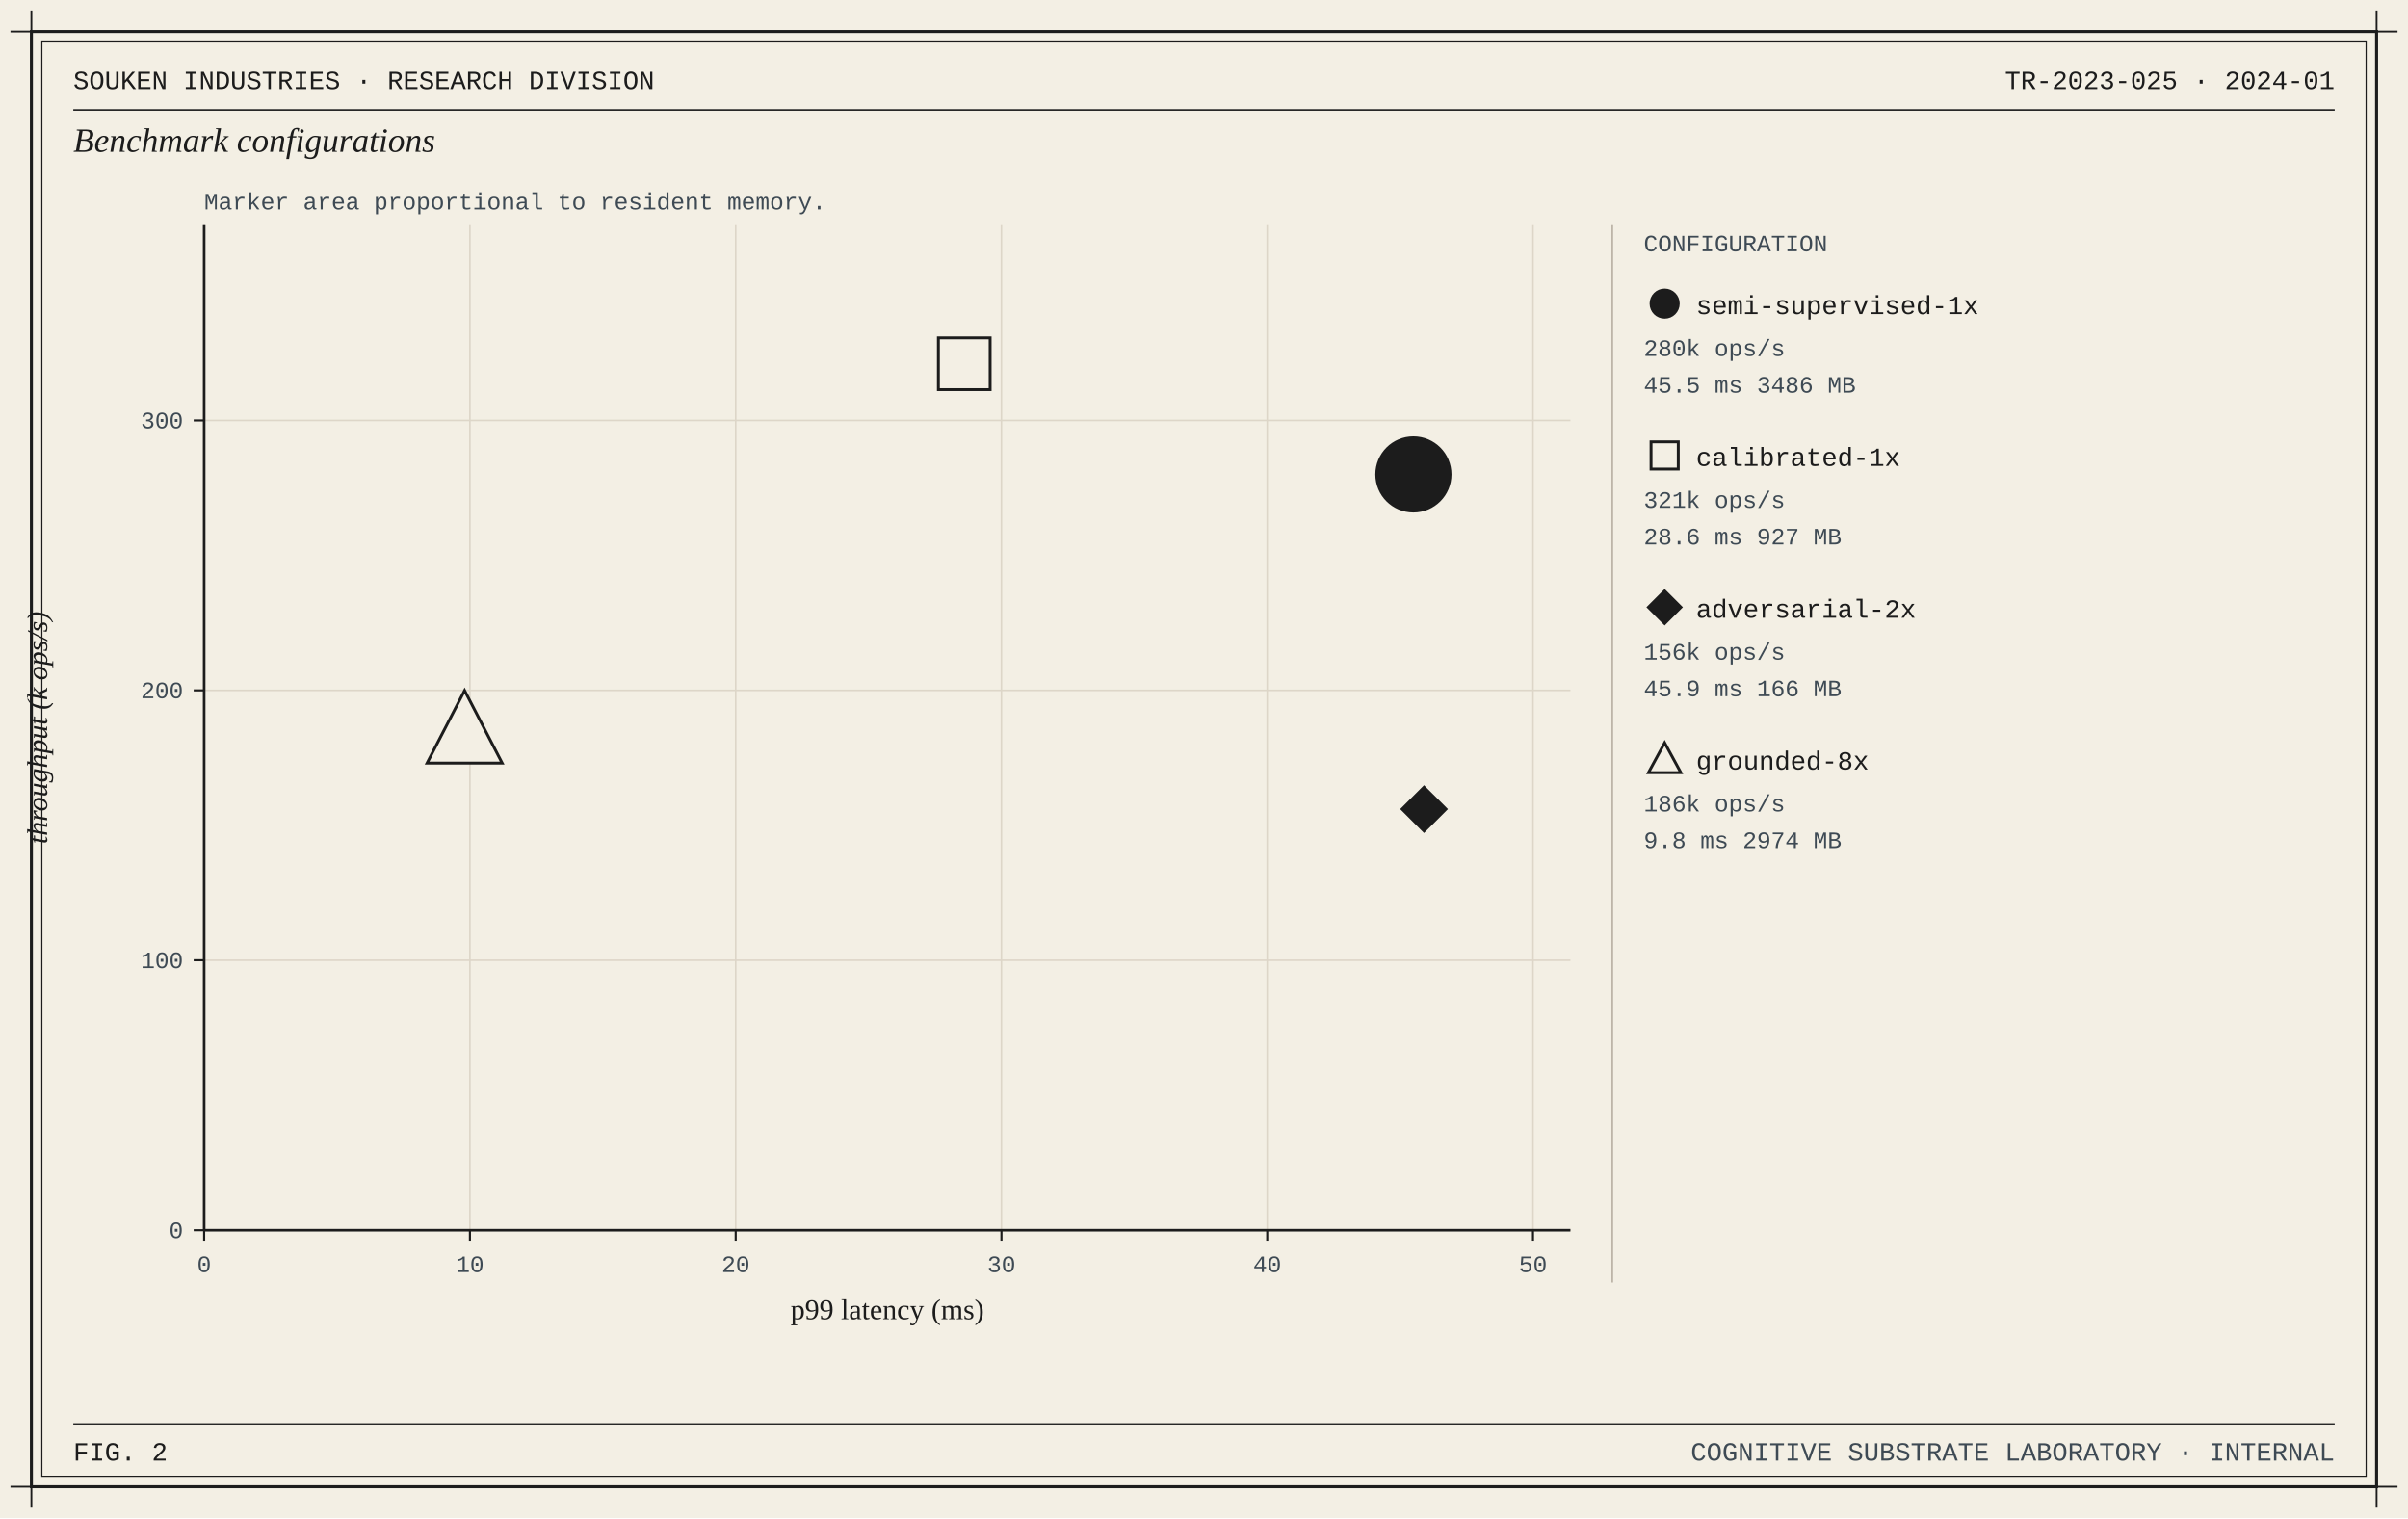
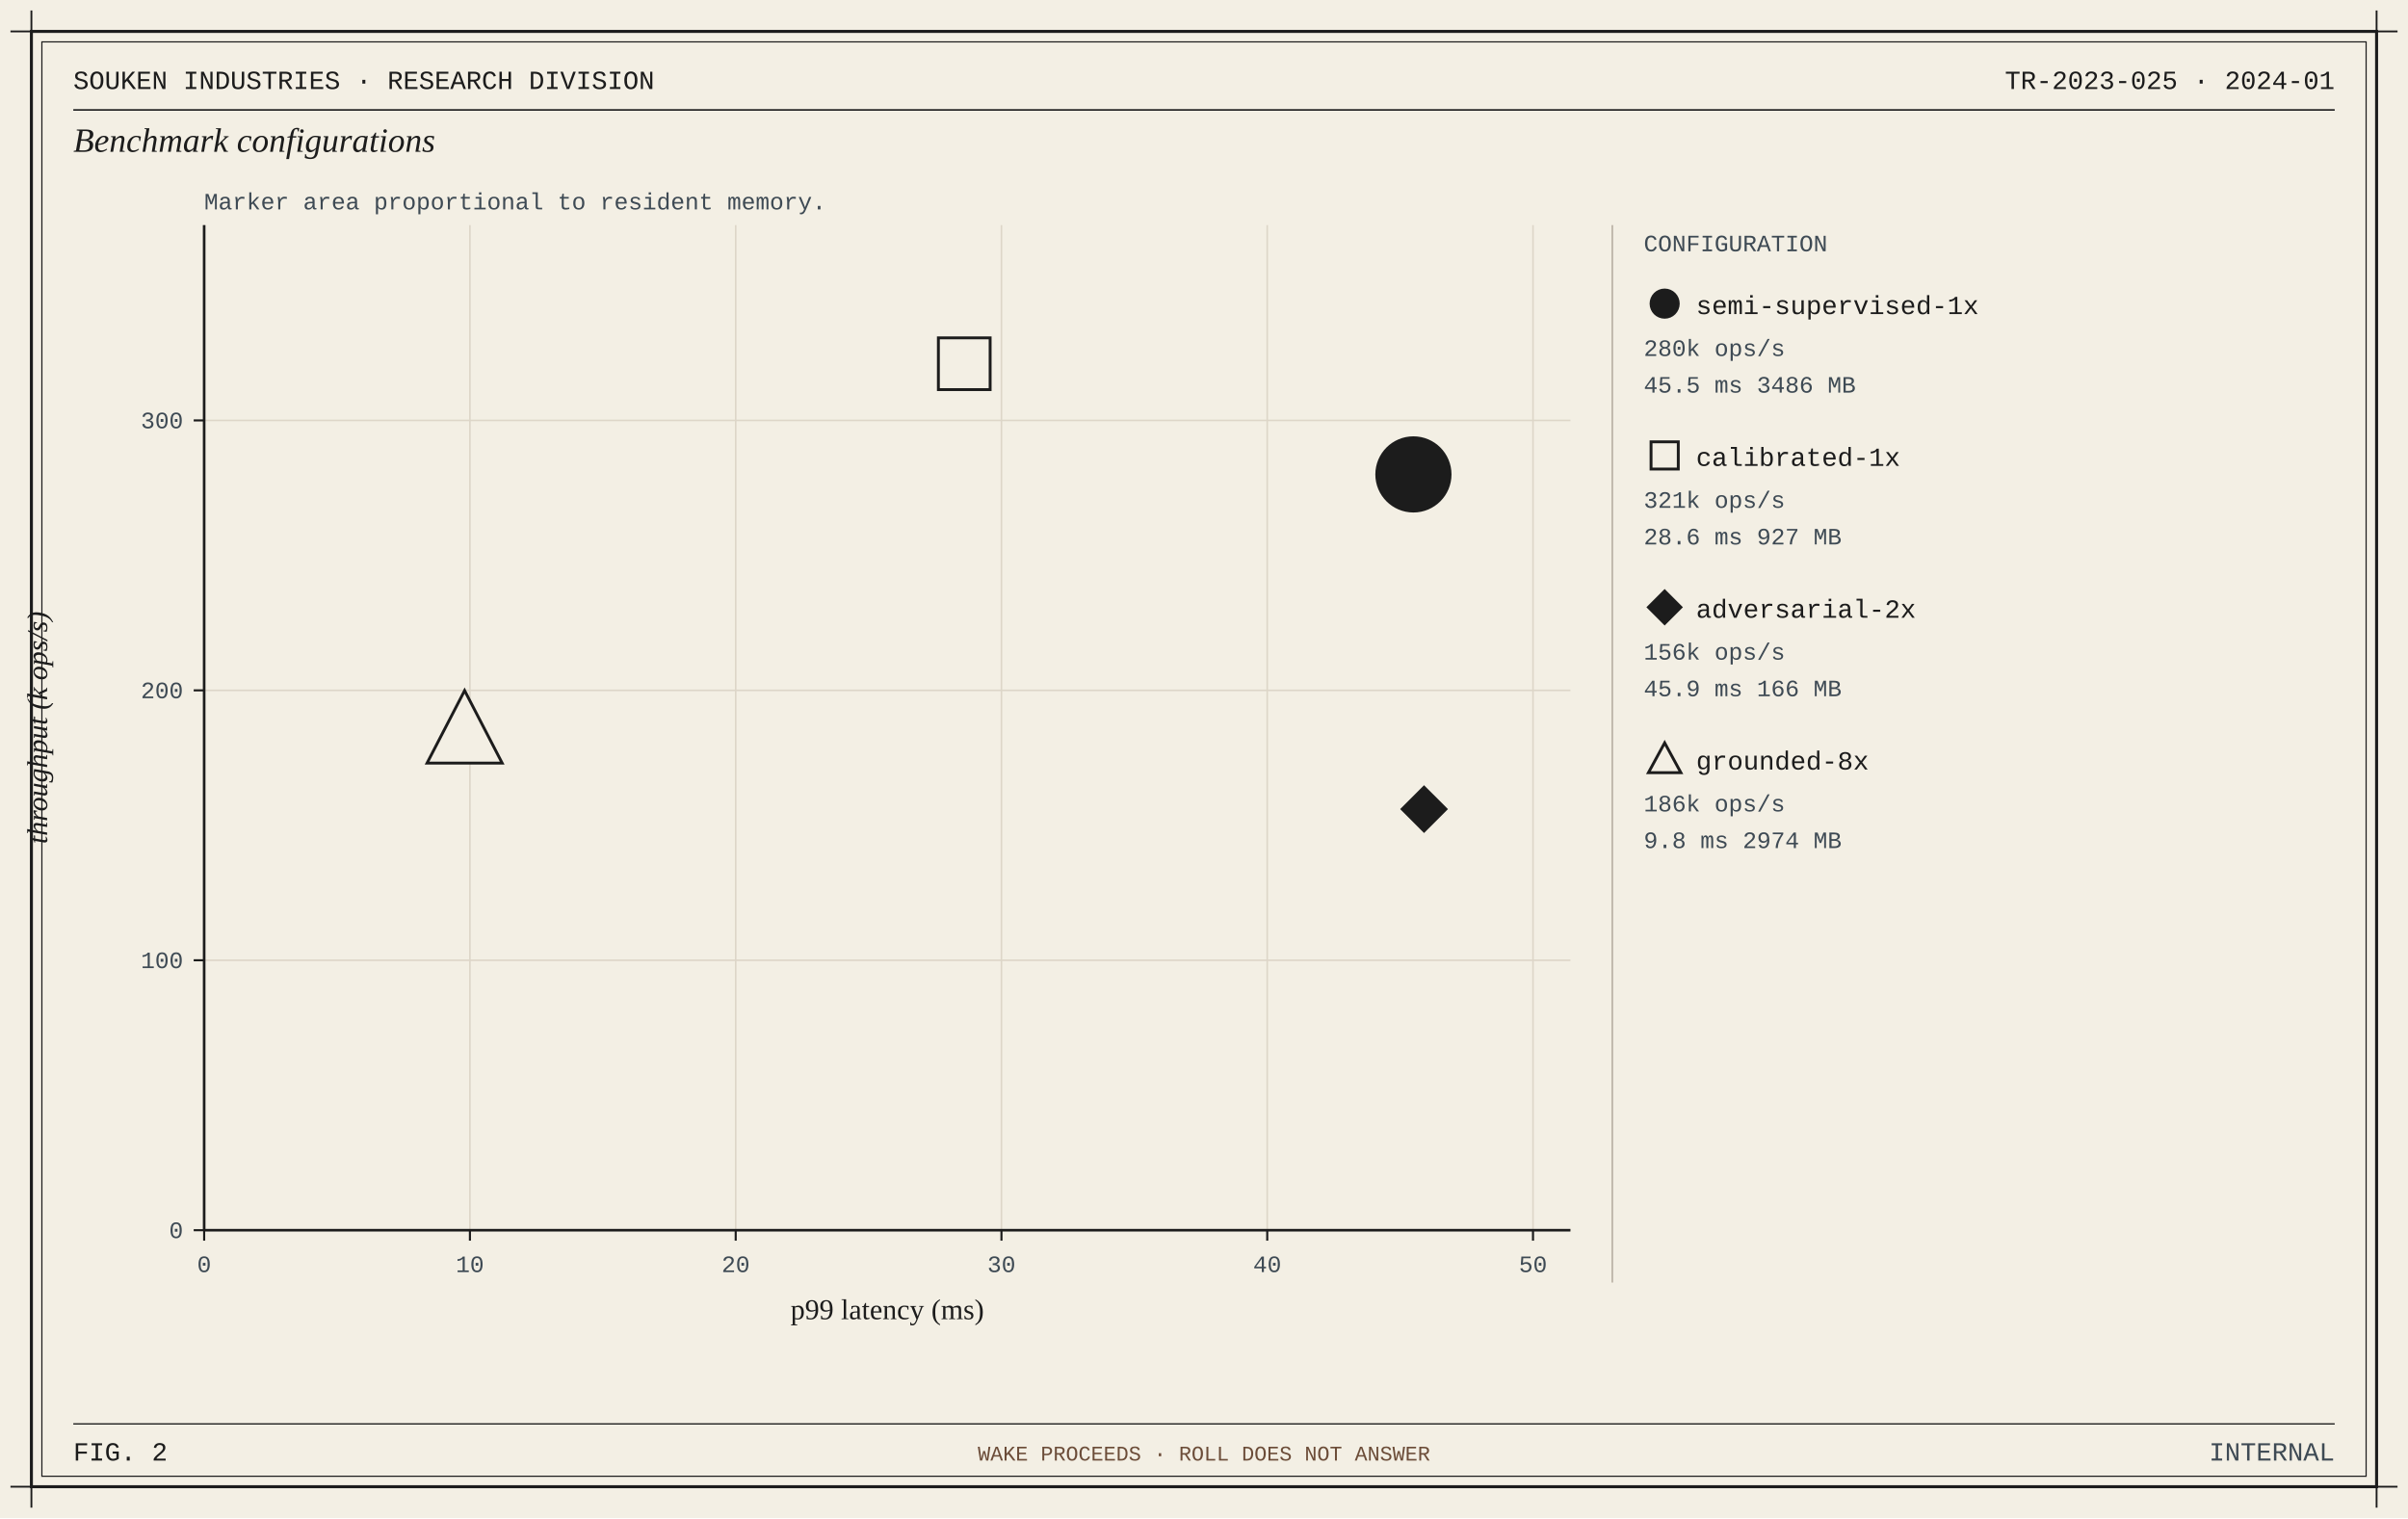
<svg xmlns="http://www.w3.org/2000/svg" width="920" height="580" viewBox="0 0 920 580">
  <defs>
    <marker id="arrow" viewBox="0 0 10 10" refX="9" refY="5" markerWidth="7" markerHeight="7" orient="auto">
      <path d="M0 0 L10 5 L0 10 Z" fill="#1c1c1c" />
    </marker>
    <pattern id="hatch" patternUnits="userSpaceOnUse" width="6" height="6" patternTransform="rotate(45)">
      <line x1="0" y1="0" x2="0" y2="6" stroke="#1c1c1c" stroke-width="0.7" />
    </pattern>
  </defs>
  <rect x="0.00" y="0.00" width="920.00" height="580.00" fill="#f3efe4" stroke="none" stroke-width="1" />
  <rect x="12.00" y="12.00" width="896.00" height="556.00" fill="none" stroke="#1c1c1c" stroke-width="1.15" />
  <rect x="16.00" y="16.00" width="888.00" height="548.00" fill="none" stroke="#1c1c1c" stroke-width="0.45" />
  <line x1="12.00" y1="12.00" x2="4.00" y2="12.00" stroke="#1c1c1c" stroke-width="0.7" />
  <line x1="12.00" y1="12.00" x2="12.00" y2="4.00" stroke="#1c1c1c" stroke-width="0.7" />
  <line x1="908.00" y1="12.00" x2="916.00" y2="12.00" stroke="#1c1c1c" stroke-width="0.7" />
  <line x1="908.00" y1="12.00" x2="908.00" y2="4.00" stroke="#1c1c1c" stroke-width="0.7" />
  <line x1="12.00" y1="568.00" x2="4.00" y2="568.00" stroke="#1c1c1c" stroke-width="0.7" />
  <line x1="12.00" y1="568.00" x2="12.00" y2="576.00" stroke="#1c1c1c" stroke-width="0.7" />
  <line x1="908.00" y1="568.00" x2="916.00" y2="568.00" stroke="#1c1c1c" stroke-width="0.7" />
  <line x1="908.00" y1="568.00" x2="908.00" y2="576.00" stroke="#1c1c1c" stroke-width="0.7" />
  <text x="28.00" y="34.00" fill="#1c1c1c" font-size="10" font-family="Liberation Mono, Courier New, monospace" font-style="normal" font-weight="normal" text-anchor="start">SOUKEN INDUSTRIES  ·  RESEARCH DIVISION</text>
  <text x="892.00" y="34.00" fill="#1c1c1c" font-size="10" font-family="Liberation Mono, Courier New, monospace" font-style="normal" font-weight="normal" text-anchor="end">TR-2023-025  ·  2024-01</text>
  <line x1="28.00" y1="42.00" x2="892.00" y2="42.00" stroke="#1c1c1c" stroke-width="0.6" />
  <text x="28.00" y="58.00" fill="#1c1c1c" font-size="13" font-family="Liberation Serif, Times New Roman, serif" font-style="italic" font-weight="normal" text-anchor="start">Benchmark configurations</text>
  <line x1="28.00" y1="544.00" x2="892.00" y2="544.00" stroke="#1c1c1c" stroke-width="0.5" />
  <text x="28.00" y="558.00" fill="#1c1c1c" font-size="10" font-family="Liberation Mono, Courier New, monospace" font-style="normal" font-weight="normal" text-anchor="start">FIG. 2</text>
-   <text x="892.00" y="558.00" fill="#3e4a54" font-size="10" font-family="Liberation Mono, Courier New, monospace" font-style="normal" font-weight="normal" text-anchor="end">COGNITIVE SUBSTRATE LABORATORY  ·  INTERNAL</text>
+   <text x="460.00" y="558.00" fill="#6b4c38" font-size="8" font-family="Liberation Mono, Courier New, monospace" font-style="normal" font-weight="normal" text-anchor="middle">WAKE PROCEEDS  ·  ROLL DOES NOT ANSWER</text>
+   <text x="892.00" y="558.00" fill="#3e4a54" font-size="10" font-family="Liberation Mono, Courier New, monospace" font-style="normal" font-weight="normal" text-anchor="end">INTERNAL</text>
  <line x1="78.00" y1="86.00" x2="78.00" y2="470.00" stroke="#ddd6c8" stroke-width="0.6" />
  <line x1="78.00" y1="470.00" x2="78.00" y2="474.00" stroke="#1c1c1c" stroke-width="0.8" />
  <text x="78.00" y="486.00" fill="#3e4a54" font-size="9" font-family="Liberation Mono, Courier New, monospace" font-style="normal" font-weight="normal" text-anchor="middle">0</text>
  <line x1="179.54" y1="86.00" x2="179.54" y2="470.00" stroke="#ddd6c8" stroke-width="0.6" />
  <line x1="179.54" y1="470.00" x2="179.54" y2="474.00" stroke="#1c1c1c" stroke-width="0.8" />
  <text x="179.54" y="486.00" fill="#3e4a54" font-size="9" font-family="Liberation Mono, Courier New, monospace" font-style="normal" font-weight="normal" text-anchor="middle">10</text>
  <line x1="281.08" y1="86.00" x2="281.08" y2="470.00" stroke="#ddd6c8" stroke-width="0.6" />
  <line x1="281.08" y1="470.00" x2="281.08" y2="474.00" stroke="#1c1c1c" stroke-width="0.8" />
  <text x="281.08" y="486.00" fill="#3e4a54" font-size="9" font-family="Liberation Mono, Courier New, monospace" font-style="normal" font-weight="normal" text-anchor="middle">20</text>
  <line x1="382.62" y1="86.00" x2="382.62" y2="470.00" stroke="#ddd6c8" stroke-width="0.6" />
  <line x1="382.62" y1="470.00" x2="382.62" y2="474.00" stroke="#1c1c1c" stroke-width="0.8" />
  <text x="382.62" y="486.00" fill="#3e4a54" font-size="9" font-family="Liberation Mono, Courier New, monospace" font-style="normal" font-weight="normal" text-anchor="middle">30</text>
  <line x1="484.16" y1="86.00" x2="484.16" y2="470.00" stroke="#ddd6c8" stroke-width="0.6" />
  <line x1="484.16" y1="470.00" x2="484.16" y2="474.00" stroke="#1c1c1c" stroke-width="0.8" />
  <text x="484.16" y="486.00" fill="#3e4a54" font-size="9" font-family="Liberation Mono, Courier New, monospace" font-style="normal" font-weight="normal" text-anchor="middle">40</text>
  <line x1="585.70" y1="86.00" x2="585.70" y2="470.00" stroke="#ddd6c8" stroke-width="0.6" />
  <line x1="585.70" y1="470.00" x2="585.70" y2="474.00" stroke="#1c1c1c" stroke-width="0.8" />
  <text x="585.70" y="486.00" fill="#3e4a54" font-size="9" font-family="Liberation Mono, Courier New, monospace" font-style="normal" font-weight="normal" text-anchor="middle">50</text>
  <line x1="78.00" y1="470.00" x2="600.00" y2="470.00" stroke="#ddd6c8" stroke-width="0.6" />
  <line x1="74.00" y1="470.00" x2="78.00" y2="470.00" stroke="#1c1c1c" stroke-width="0.8" />
  <text x="70.00" y="473.00" fill="#3e4a54" font-size="9" font-family="Liberation Mono, Courier New, monospace" font-style="normal" font-weight="normal" text-anchor="end">0</text>
  <line x1="78.00" y1="366.87" x2="600.00" y2="366.87" stroke="#ddd6c8" stroke-width="0.6" />
  <line x1="74.00" y1="366.87" x2="78.00" y2="366.87" stroke="#1c1c1c" stroke-width="0.8" />
  <text x="70.00" y="369.87" fill="#3e4a54" font-size="9" font-family="Liberation Mono, Courier New, monospace" font-style="normal" font-weight="normal" text-anchor="end">100</text>
  <line x1="78.00" y1="263.75" x2="600.00" y2="263.75" stroke="#ddd6c8" stroke-width="0.6" />
  <line x1="74.00" y1="263.75" x2="78.00" y2="263.75" stroke="#1c1c1c" stroke-width="0.8" />
  <text x="70.00" y="266.75" fill="#3e4a54" font-size="9" font-family="Liberation Mono, Courier New, monospace" font-style="normal" font-weight="normal" text-anchor="end">200</text>
  <line x1="78.00" y1="160.62" x2="600.00" y2="160.62" stroke="#ddd6c8" stroke-width="0.6" />
  <line x1="74.00" y1="160.62" x2="78.00" y2="160.62" stroke="#1c1c1c" stroke-width="0.8" />
  <text x="70.00" y="163.62" fill="#3e4a54" font-size="9" font-family="Liberation Mono, Courier New, monospace" font-style="normal" font-weight="normal" text-anchor="end">300</text>
  <line x1="78.00" y1="86.00" x2="78.00" y2="470.00" stroke="#1c1c1c" stroke-width="1" />
  <line x1="78.00" y1="470.00" x2="600.00" y2="470.00" stroke="#1c1c1c" stroke-width="1" />
  <text x="339.00" y="504.00" fill="#1c1c1c" font-size="11" font-family="Liberation Serif, Times New Roman, serif" font-style="normal" font-weight="normal" text-anchor="middle">p99 latency (ms)</text>
  <text x="18" y="278.00" fill="#1c1c1c" font-size="11" font-family="Liberation Serif, Times New Roman, serif" font-style="italic" text-anchor="middle" transform="rotate(-90 18 278.00)">throughput (k ops/s)</text>
  <text x="78.00" y="80.00" fill="#3e4a54" font-size="9" font-family="Liberation Mono, Courier New, monospace" font-style="normal" font-weight="normal" text-anchor="start">Marker area proportional to resident memory.</text>
  <circle cx="540.01" cy="181.25" r="14.00" fill="#1c1c1c" stroke="#1c1c1c" stroke-width="1.1" />
  <rect x="358.52" y="129.08" width="19.77" height="19.77" fill="#f3efe4" stroke="#1c1c1c" stroke-width="1.1" />
  <polygon points="544.07,300.77 552.43,309.12 544.07,317.48 535.72,309.12" fill="#1c1c1c" stroke="#1c1c1c" stroke-width="1.1" />
  <polygon points="177.51,263.83 191.86,291.54 163.16,291.54" fill="#f3efe4" stroke="#1c1c1c" stroke-width="1.1" />
  <line x1="616.00" y1="86.00" x2="616.00" y2="490.00" stroke="#b7afa2" stroke-width="0.6" />
  <text x="628.00" y="96.00" fill="#3e4a54" font-size="9" font-family="Liberation Mono, Courier New, monospace" font-style="normal" font-weight="normal" text-anchor="start">CONFIGURATION</text>
  <circle cx="636.00" cy="116.00" r="5.20" fill="#1c1c1c" stroke="#1c1c1c" stroke-width="1.1" />
  <text x="648.00" y="120.00" fill="#1c1c1c" font-size="10" font-family="Liberation Mono, Courier New, monospace" font-style="normal" font-weight="normal" text-anchor="start">semi-supervised-1x</text>
  <text x="628.00" y="136.00" fill="#3e4a54" font-size="9" font-family="Liberation Mono, Courier New, monospace" font-style="normal" font-weight="normal" text-anchor="start">280k ops/s</text>
  <text x="628.00" y="150.00" fill="#3e4a54" font-size="9" font-family="Liberation Mono, Courier New, monospace" font-style="normal" font-weight="normal" text-anchor="start">45.5 ms    3486 MB</text>
  <rect x="630.80" y="168.80" width="10.40" height="10.40" fill="#f3efe4" stroke="#1c1c1c" stroke-width="1.1" />
  <text x="648.00" y="178.00" fill="#1c1c1c" font-size="10" font-family="Liberation Mono, Courier New, monospace" font-style="normal" font-weight="normal" text-anchor="start">calibrated-1x</text>
  <text x="628.00" y="194.00" fill="#3e4a54" font-size="9" font-family="Liberation Mono, Courier New, monospace" font-style="normal" font-weight="normal" text-anchor="start">321k ops/s</text>
  <text x="628.00" y="208.00" fill="#3e4a54" font-size="9" font-family="Liberation Mono, Courier New, monospace" font-style="normal" font-weight="normal" text-anchor="start">28.6 ms    927 MB</text>
  <polygon points="636.00,225.80 642.20,232.00 636.00,238.20 629.80,232.00" fill="#1c1c1c" stroke="#1c1c1c" stroke-width="1.1" />
  <text x="648.00" y="236.00" fill="#1c1c1c" font-size="10" font-family="Liberation Mono, Courier New, monospace" font-style="normal" font-weight="normal" text-anchor="start">adversarial-2x</text>
  <text x="628.00" y="252.00" fill="#3e4a54" font-size="9" font-family="Liberation Mono, Courier New, monospace" font-style="normal" font-weight="normal" text-anchor="start">156k ops/s</text>
  <text x="628.00" y="266.00" fill="#3e4a54" font-size="9" font-family="Liberation Mono, Courier New, monospace" font-style="normal" font-weight="normal" text-anchor="start">45.9 ms    166 MB</text>
  <polygon points="636.00,283.80 642.20,295.20 629.80,295.20" fill="#f3efe4" stroke="#1c1c1c" stroke-width="1.1" />
  <text x="648.00" y="294.00" fill="#1c1c1c" font-size="10" font-family="Liberation Mono, Courier New, monospace" font-style="normal" font-weight="normal" text-anchor="start">grounded-8x</text>
  <text x="628.00" y="310.00" fill="#3e4a54" font-size="9" font-family="Liberation Mono, Courier New, monospace" font-style="normal" font-weight="normal" text-anchor="start">186k ops/s</text>
  <text x="628.00" y="324.00" fill="#3e4a54" font-size="9" font-family="Liberation Mono, Courier New, monospace" font-style="normal" font-weight="normal" text-anchor="start">9.8 ms    2974 MB</text>
</svg>
